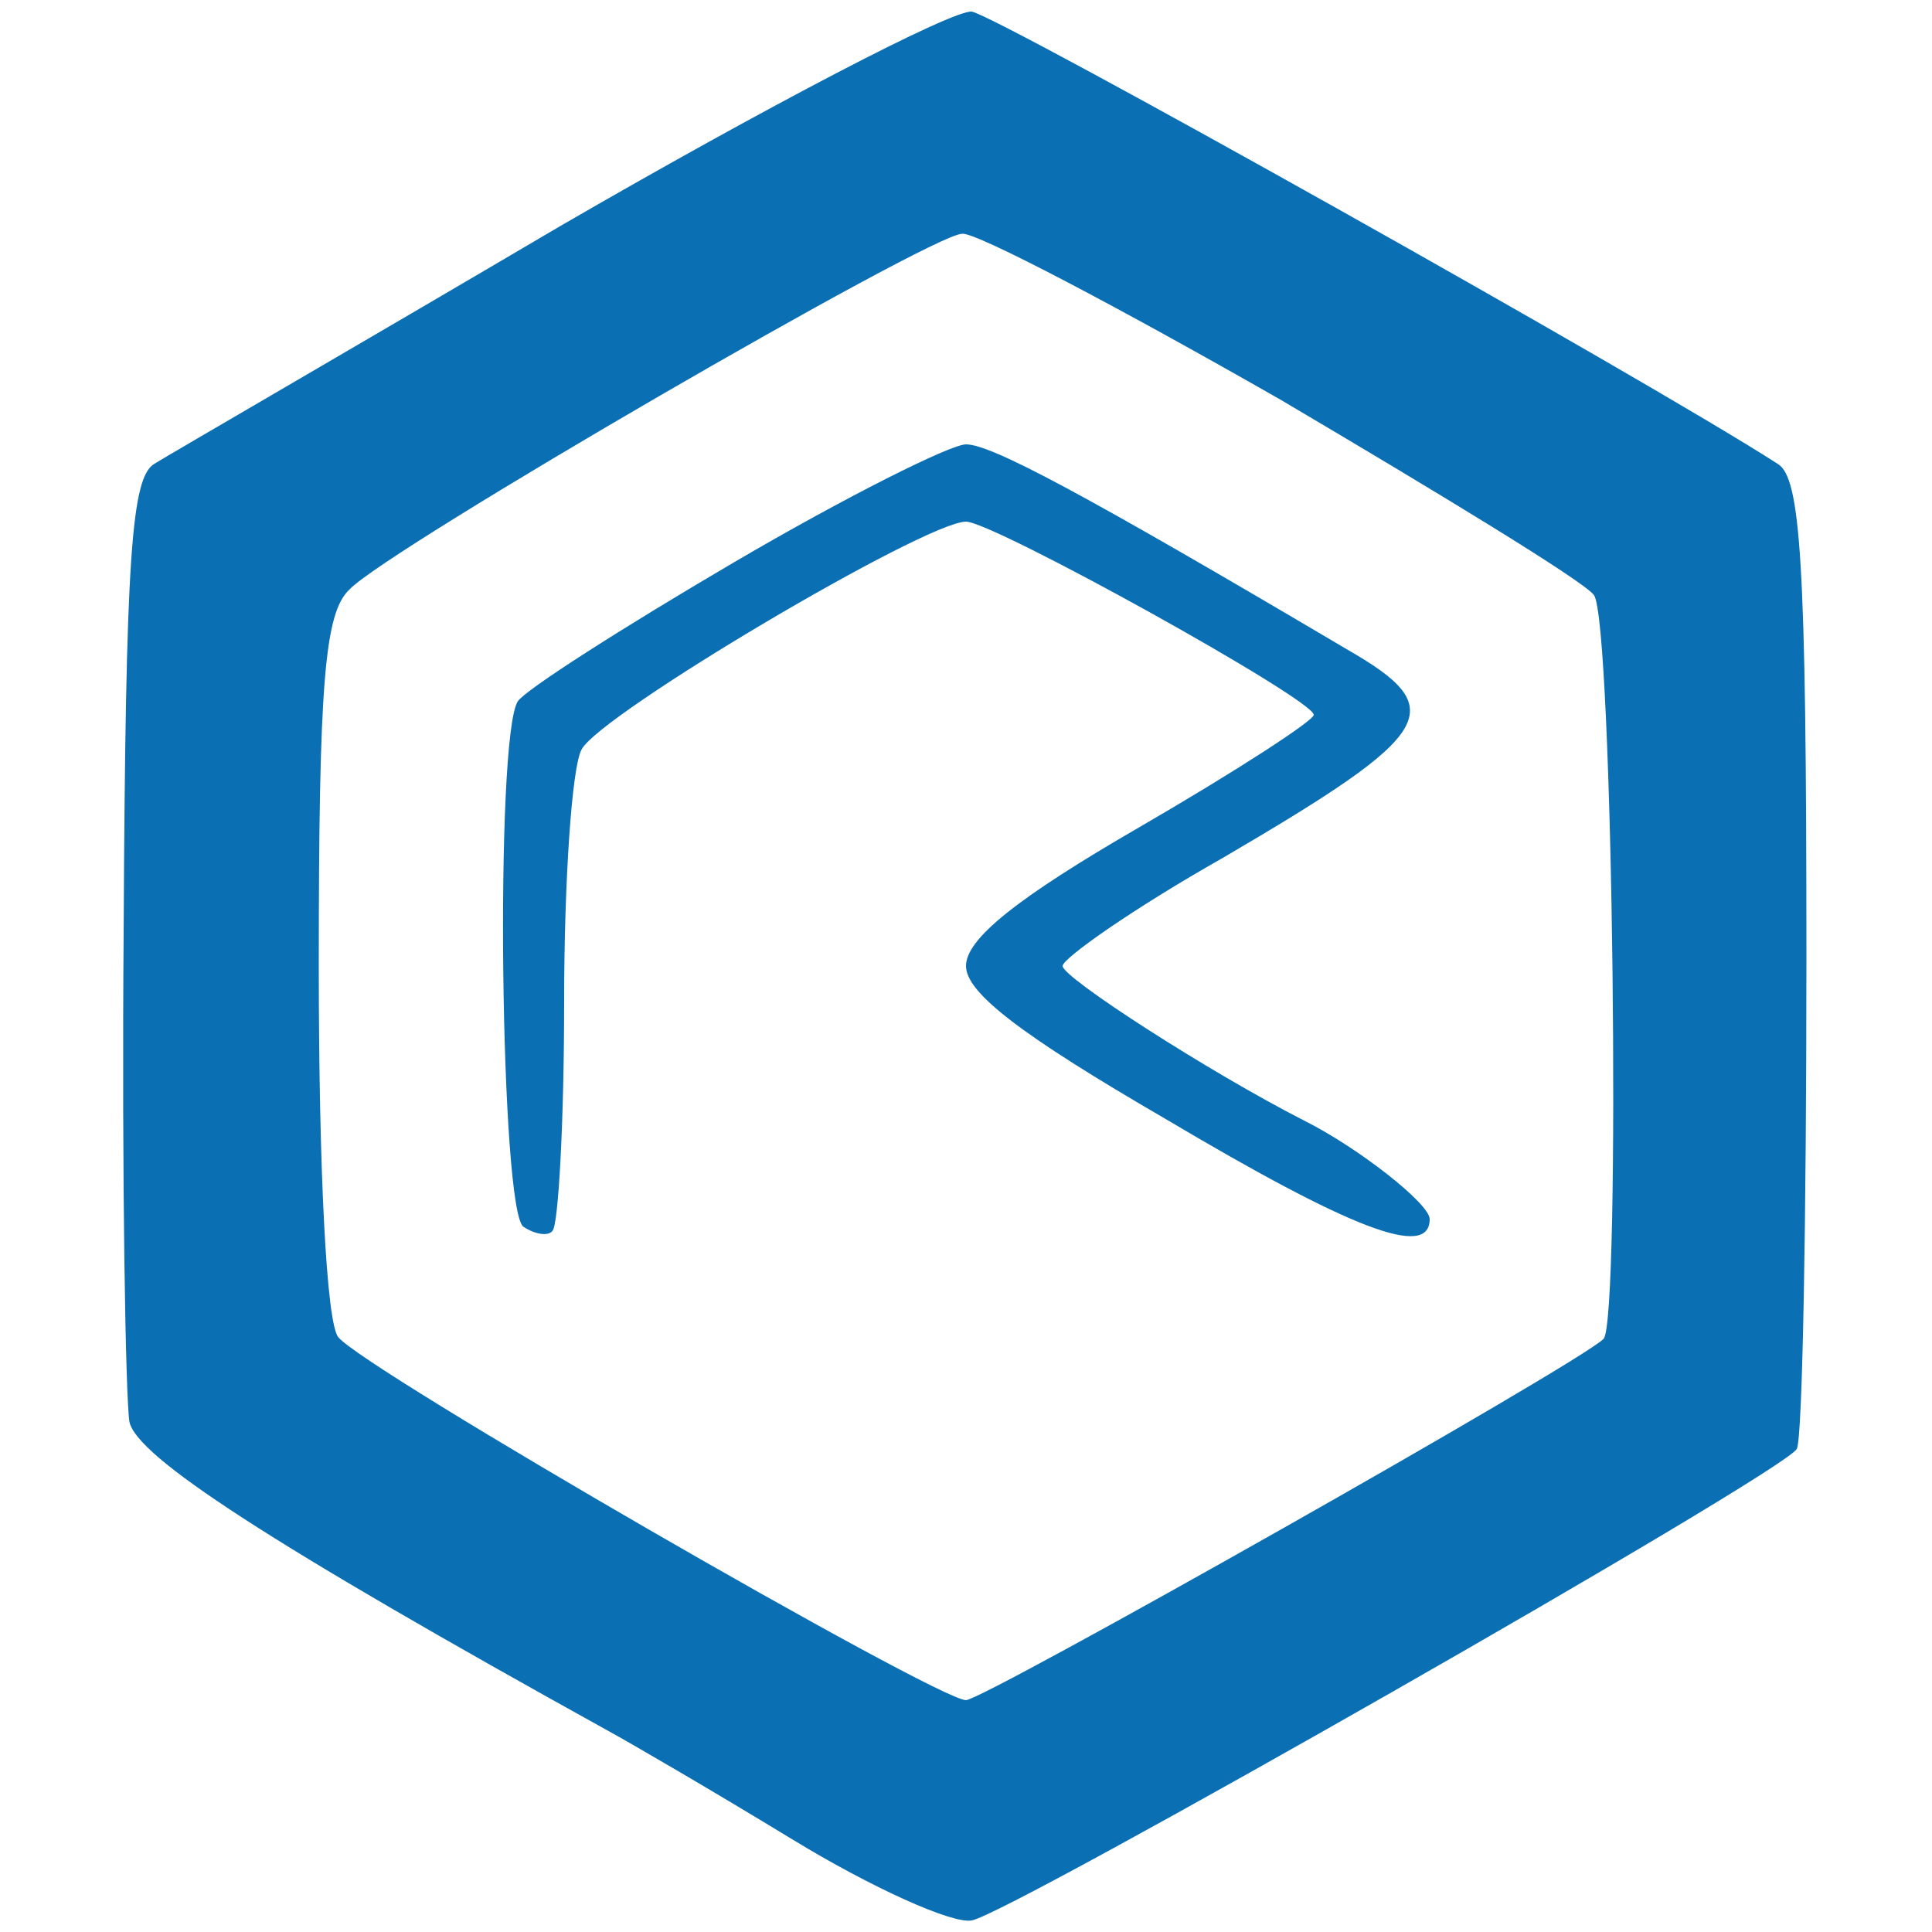
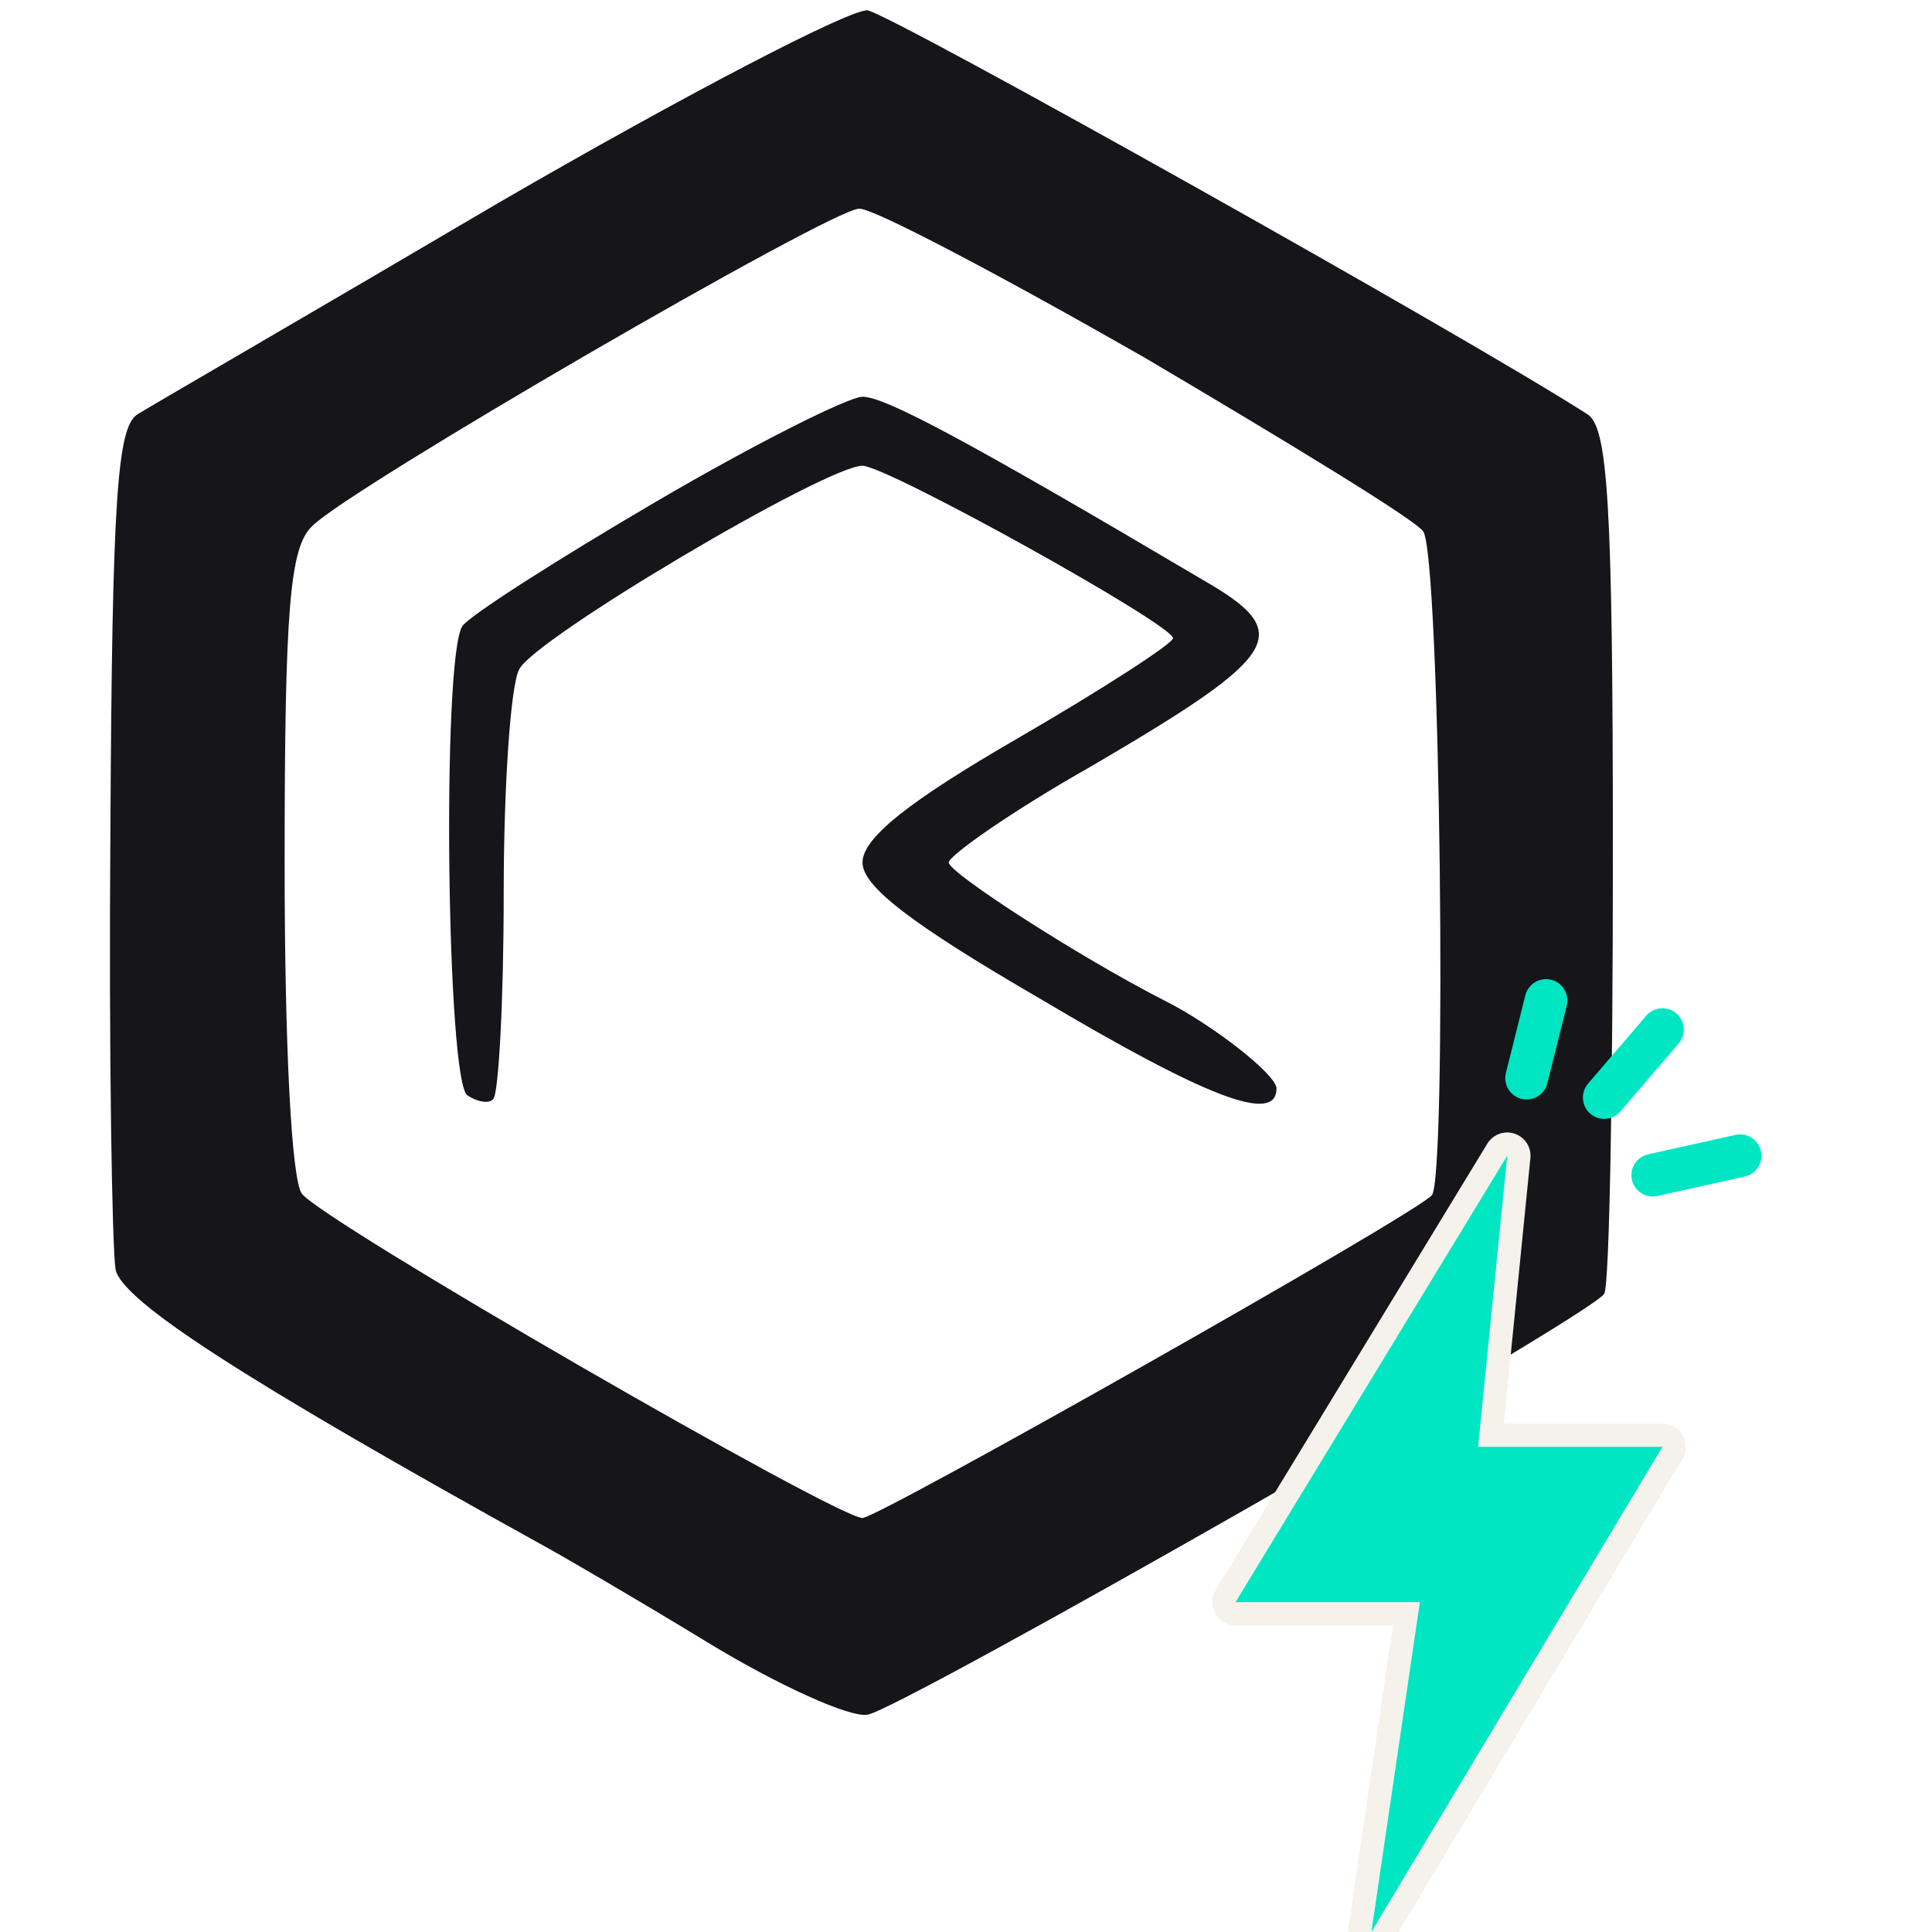
- <svg xmlns="http://www.w3.org/2000/svg" viewBox="0 0 100 100" width="100" height="100" role="img" aria-label="reichi">
-   <g transform="translate(0.00 100.00) scale(0.1 -0.1)" fill="#0b6fb3">
+ <svg xmlns="http://www.w3.org/2000/svg" viewBox="0 0 112 112" width="112" height="112" role="img" aria-label="reichi.it">
+   <g transform="translate(0.00 100.00) scale(0.1 -0.1)" fill="#15151a">
    <path d="M290 883 c-107 -63 -202 -118 -210 -123 -12 -7 -15 -47 -16 -242 -1 -128 1 -242 3 -254 4 -18 71 -62 248 -160 11 -6 54 -31 95 -56 41 -25 83 -44 93 -42 19 3 419 231 427 244 3 5 5 119 5 255 0 206 -3 248 -15 255 -70 45 -402 231 -417 234 -10 1 -106 -49 -213 -111z m373 -90 c83 -49 157 -94 162 -101 10 -13 14 -376 5 -385 -13 -13 -321 -187 -330 -187 -15 0 -313 172 -325 188 -6 8 -10 85 -10 192 0 147 3 183 16 195 20 21 301 184 317 184 7 1 81 -38 165 -86z" />
    <path d="M380 709 c-58 -34 -108 -66 -112 -72 -12 -19 -9 -265 3 -272 6 -4 13 -5 15 -2 3 3 6 56 6 119 0 62 4 121 9 130 9 18 178 118 199 118 14 0 180 -92 180 -100 0 -3 -40 -29 -90 -58 -64 -37 -90 -58 -90 -72 0 -14 29 -36 103 -79 96 -57 137 -73 137 -52 0 8 -37 37 -65 51 -49 25 -125 74 -125 80 0 4 37 30 83 56 111 65 118 77 64 108 -137 81 -184 106 -197 106 -8 0 -62 -27 -120 -61z" />
  </g>
+   <g transform="translate(66.00 58.00) scale(1.125)">
+     <path d="M19 8 L5 31 H14.5 L12 48 L27 23 H17.5 Z" fill="#00e6c3" stroke="#f5f2eb" stroke-width="2.4" stroke-linejoin="round" paint-order="stroke" />
+     <path d="M20 4 L21 0 M24 5 L27 1.5 M26.5 9 L31 8" fill="none" stroke="#00e6c3" stroke-width="2.2" stroke-linecap="round" />
+   </g>
</svg>
